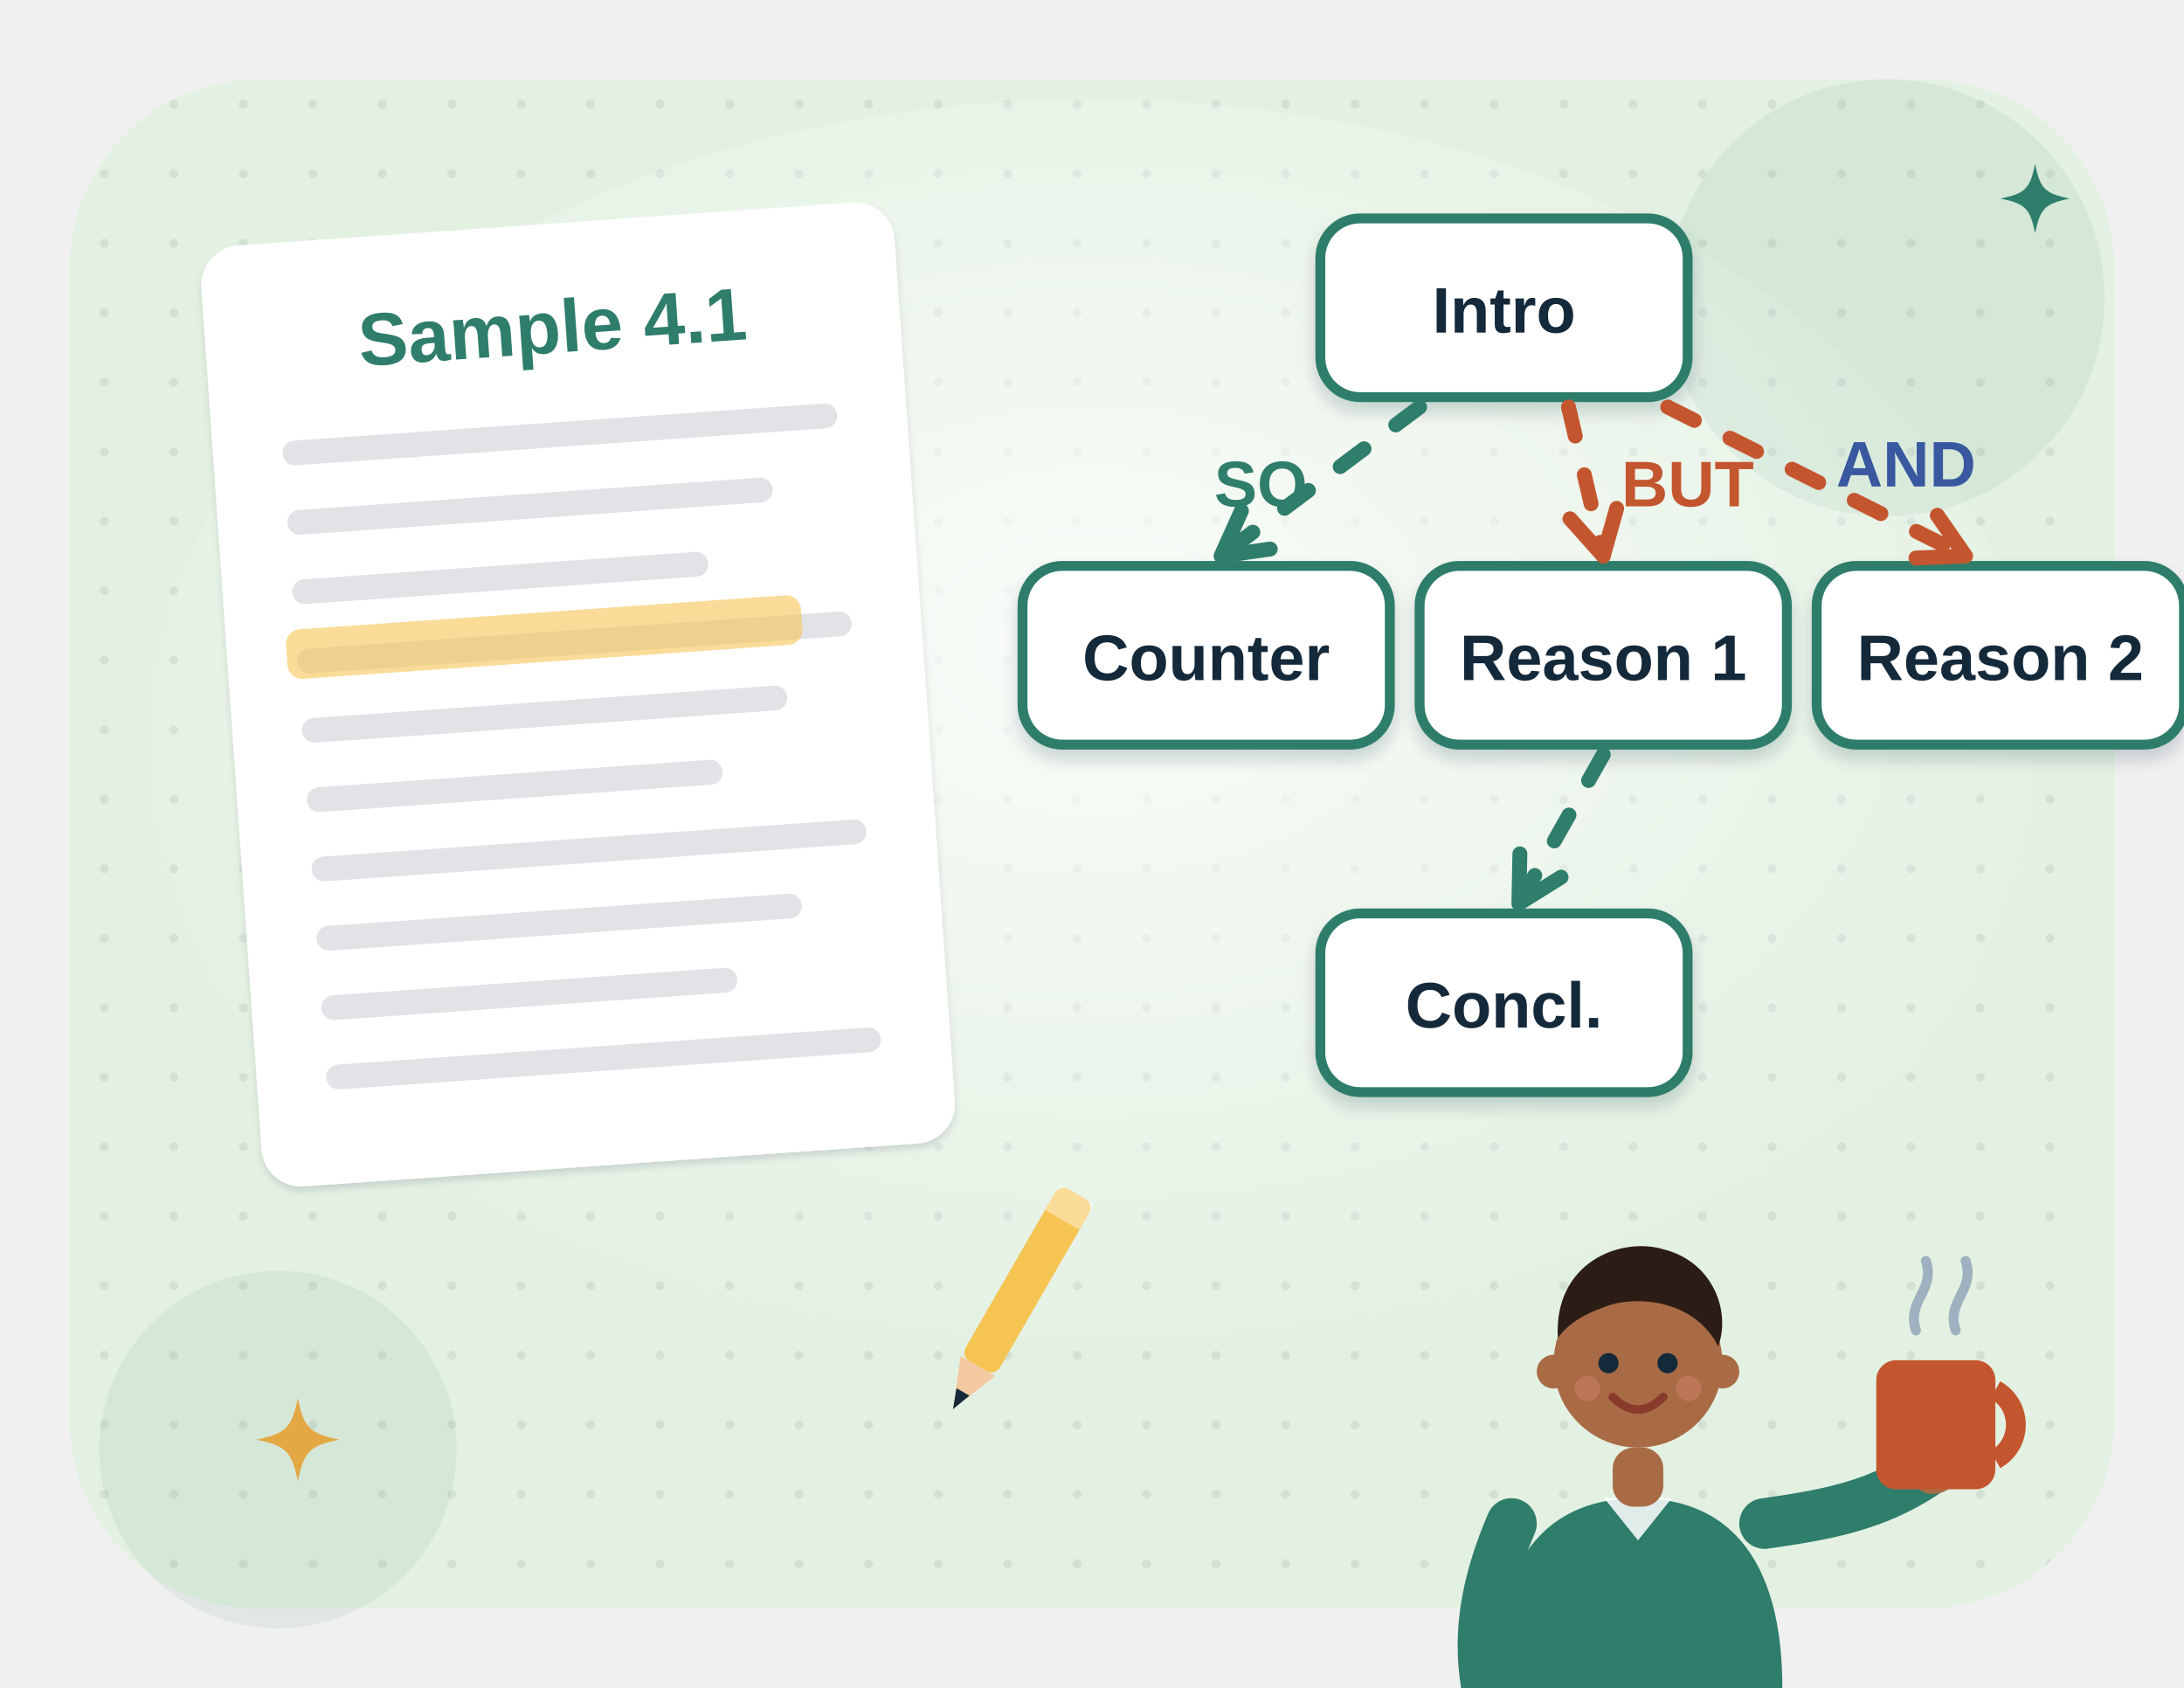
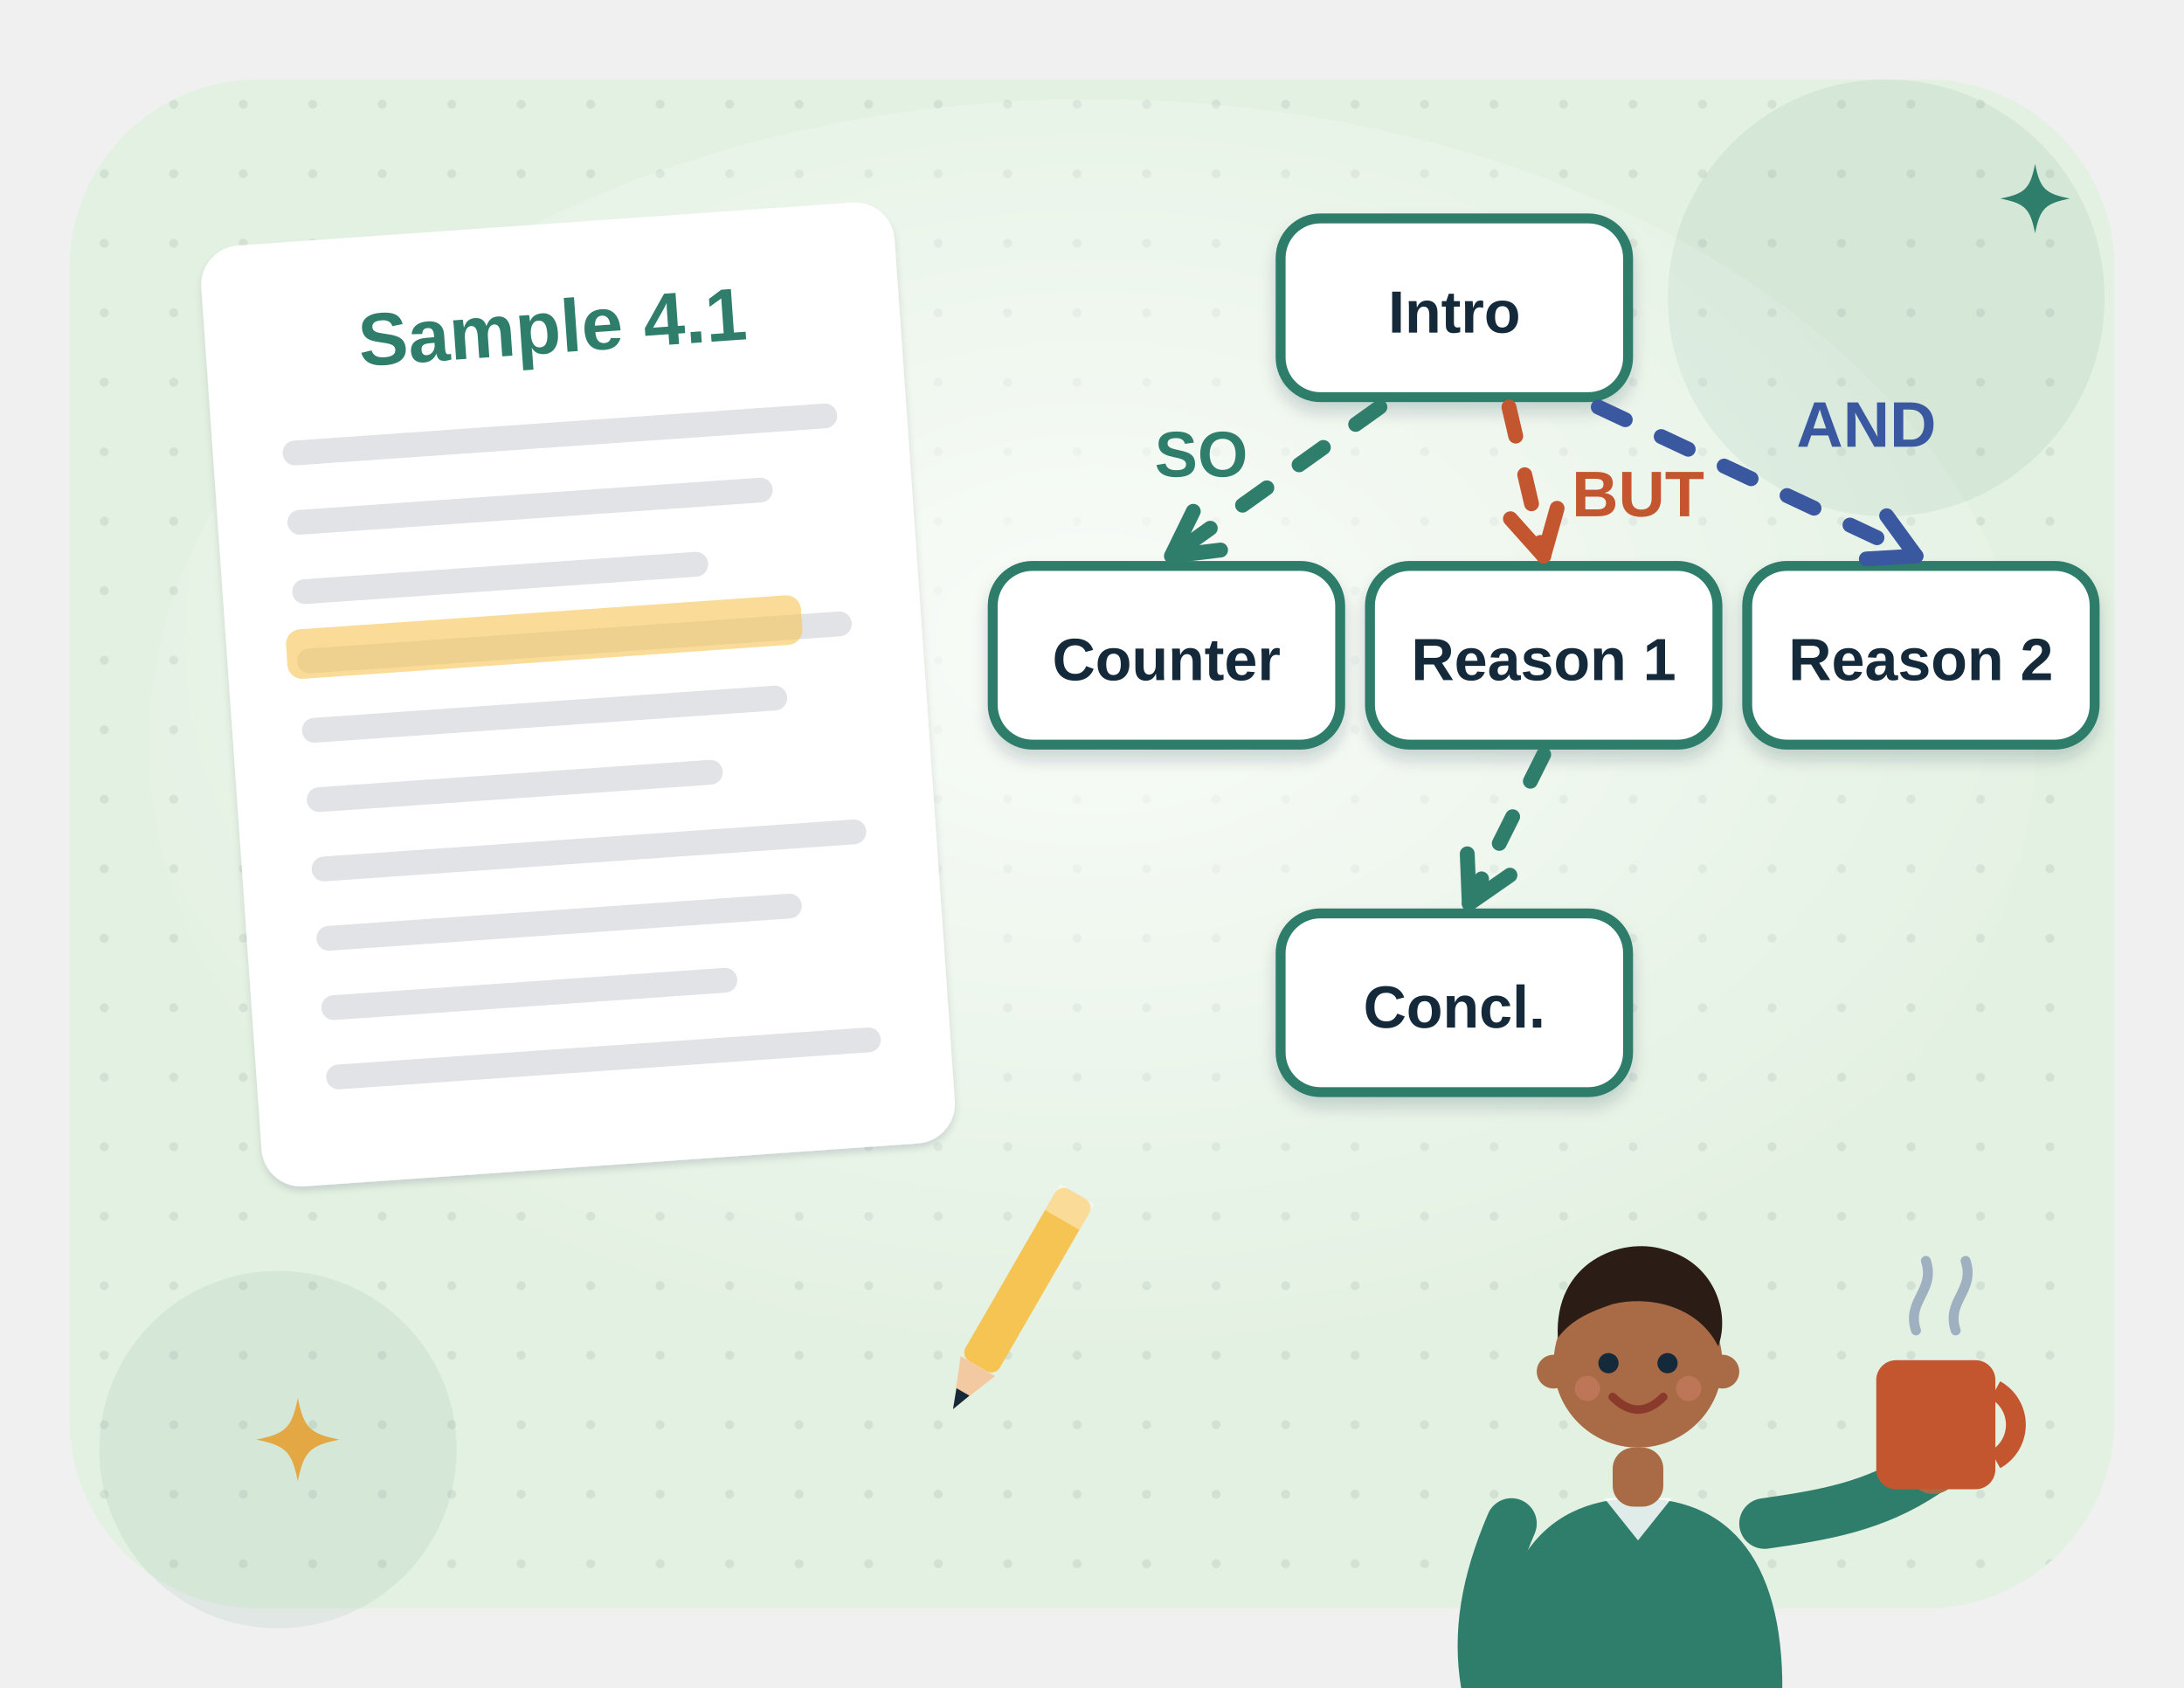
<svg xmlns="http://www.w3.org/2000/svg" viewBox="0 0 440 340" fill="none" role="img" aria-label="Integrated writing workshop homework: Sample essay 4.1 on a desk at home, with a text map of connected boxes marked SO, BUT and AND, a lamp, a mug and a student marking the thesis with a highlighter">
  <style>
.sw42-fl{animation:sw42-fl 6s ease-in-out infinite}.sw42-f2{animation-delay:-2s}.sw42-f3{animation-delay:-4s}
.sw42-tw{animation:sw42-tw 3s ease-in-out infinite;transform-box:fill-box;transform-origin:center}.sw42-t2{animation-delay:-1s}.sw42-t3{animation-delay:-2s}
.sw42-dr{stroke-dasharray:6 8;animation:sw42-dr 1.6s linear infinite}
.sw42-pu{animation:sw42-pu 2.4s ease-in-out infinite;transform-box:fill-box;transform-origin:center}
.sw42-sw{animation:sw42-sw 4s ease-in-out infinite;transform-box:fill-box;transform-origin:bottom center}
.sw42-bl{animation:sw42-bl 4.8s infinite;transform-box:fill-box;transform-origin:center}.sw42-b2{animation-delay:-1.7s}.sw42-b3{animation-delay:-3.1s}
.sw42-wv{animation:sw42-wv 2.7s ease-out infinite;transform-box:fill-box;transform-origin:left center}.sw42-w2{animation-delay:.9s}.sw42-w3{animation-delay:1.8s}
.sw42-sp{animation:sw42-sp 14s linear infinite;transform-box:fill-box;transform-origin:center}
.sw42-sea{animation:sw42-sea 5s ease-in-out infinite}.sw42-s2{animation-delay:-2.5s}
.sw42-dw{stroke-dasharray:400;animation:sw42-dw 5s ease-in-out infinite}
@keyframes sw42-fl{50%{transform:translateY(-4px)}}
@keyframes sw42-tw{0%,100%{opacity:.3;transform:scale(.65)}50%{opacity:1;transform:scale(1)}}
@keyframes sw42-dr{to{stroke-dashoffset:-28}}
@keyframes sw42-pu{0%,100%{transform:scale(1)}50%{transform:scale(1.08)}}
@keyframes sw42-sw{0%,100%{transform:rotate(-2.5deg)}50%{transform:rotate(2.5deg)}}
@keyframes sw42-bl{0%,93%,100%{transform:scaleY(1)}96%{transform:scaleY(.1)}}
@keyframes sw42-wv{0%{opacity:0;transform:scale(.6)}25%{opacity:.9}100%{opacity:0;transform:scale(1.35)}}
@keyframes sw42-sp{to{transform:rotate(360deg)}}
@keyframes sw42-sea{50%{transform:translateX(-10px)}}
@keyframes sw42-dw{0%{stroke-dashoffset:400}55%,100%{stroke-dashoffset:0}}

@media (prefers-reduced-motion: reduce){*{animation:none!important}}
</style>
  <defs>
    <filter id="sw42-sh" x="-25%" y="-25%" width="150%" height="170%">
      <feDropShadow dx="0" dy="4" stdDeviation="4" flood-color="#14293a" flood-opacity=".16" />
      <feDropShadow dx="0" dy="1" stdDeviation=".7" flood-color="#14293a" flood-opacity=".12" />
    </filter>
    <filter id="sw42-ss" x="-20%" y="-20%" width="140%" height="150%">
      <feDropShadow dx="0" dy="2" stdDeviation="1.6" flood-color="#14293a" flood-opacity=".18" />
    </filter>
    <pattern id="sw42-dots" width="14" height="14" patternUnits="userSpaceOnUse">
      <circle cx="7" cy="7" r=".9" fill="#14293a" fill-opacity=".08" />
    </pattern>
    <radialGradient id="sw42-glow" cx=".5" cy=".42" r=".55">
      <stop offset="0" stop-color="#fff" stop-opacity=".8" />
      <stop offset="1" stop-color="#fff" stop-opacity="0" />
    </radialGradient>
    <linearGradient id="sw42-sky" x1="0" y1="0" x2="0" y2="1">
      <stop offset="0" stop-color="#bfe3ef" />
      <stop offset=".6" stop-color="#e6f4f2" />
      <stop offset="1" stop-color="#fbf1dc" />
    </linearGradient>
    <linearGradient id="sw42-seag" x1="0" y1="0" x2="0" y2="1">
      <stop offset="0" stop-color="#3fa7b5" />
      <stop offset="1" stop-color="#1f6f8a" />
    </linearGradient>
    <linearGradient id="sw42-sand" x1="0" y1="0" x2="0" y2="1">
      <stop offset="0" stop-color="#f6e2b8" />
      <stop offset="1" stop-color="#e8c98d" />
    </linearGradient>
    <linearGradient id="sw42-leaf" x1="0" y1="0" x2="1" y2="1">
      <stop offset="0" stop-color="#5fae6e" />
      <stop offset="1" stop-color="#2f7d4b" />
    </linearGradient>
    <linearGradient id="sw42-blue" x1="0" y1="0" x2="1" y2="1">
      <stop offset="0" stop-color="#7fb6f0" stop-opacity=".85" />
      <stop offset=".5" stop-color="#bfe0ff" stop-opacity=".55" />
      <stop offset="1" stop-color="#4d89cc" stop-opacity=".8" />
    </linearGradient>
  </defs>
  <rect x="14" y="16" width="412" height="308" rx="38" fill="#e3f1e2" />
  <rect x="14" y="16" width="412" height="308" rx="38" fill="url(#sw42-dots)" />
  <ellipse cx="220" cy="150" rx="190" ry="130" fill="url(#sw42-glow)" />
  <circle cx="380" cy="60" r="44" fill="#2f7d6b" opacity=".08" />
  <circle cx="56" cy="292" r="36" fill="#2f7d6b" opacity=".08" />
  <g transform="translate(40 50) rotate(-4)">
    <rect width="140" height="190" rx="8" fill="#fff" filter="url(#sw42-sh)" />
    <text x="70" y="26" font-family="Manrope, Arial, sans-serif" font-size="15" font-weight="800" fill="#2f7d6b" text-anchor="middle">Sample 4.1</text>
    <rect x="14" y="40" width="112" height="5" rx="2.5" fill="#14293a" opacity=".13" />
    <rect x="14" y="54" width="98" height="5" rx="2.5" fill="#14293a" opacity=".13" />
    <rect x="14" y="68" width="84" height="5" rx="2.5" fill="#14293a" opacity=".13" />
    <rect x="14" y="82" width="112" height="5" rx="2.5" fill="#14293a" opacity=".13" />
    <rect x="14" y="96" width="98" height="5" rx="2.5" fill="#14293a" opacity=".13" />
    <rect x="14" y="110" width="84" height="5" rx="2.5" fill="#14293a" opacity=".13" />
    <rect x="14" y="124" width="112" height="5" rx="2.5" fill="#14293a" opacity=".13" />
    <rect x="14" y="138" width="98" height="5" rx="2.5" fill="#14293a" opacity=".13" />
    <rect x="14" y="152" width="84" height="5" rx="2.5" fill="#14293a" opacity=".13" />
    <rect x="14" y="166" width="112" height="5" rx="2.5" fill="#14293a" opacity=".13" />
    <rect x="12" y="78" width="104" height="10" rx="3" fill="#f6c453" opacity=".6" />
  </g>
  <g transform="translate(206 44)">
-     <rect x="60" y="0" width="74" height="36" rx="8" fill="#fff" stroke="#2f7d6b" stroke-width="2" filter="url(#sw42-ss)" />
-     <text x="97" y="23" font-family="Manrope, Arial, sans-serif" font-size="13" font-weight="800" fill="#14293a" text-anchor="middle">Intro</text>
-     <rect x="0" y="70" width="74" height="36" rx="8" fill="#fff" stroke="#2f7d6b" stroke-width="2" filter="url(#sw42-ss)" />
-     <text x="37" y="93" font-family="Manrope, Arial, sans-serif" font-size="13" font-weight="800" fill="#14293a" text-anchor="middle">Counter</text>
-     <rect x="80" y="70" width="74" height="36" rx="8" fill="#fff" stroke="#2f7d6b" stroke-width="2" filter="url(#sw42-ss)" />
-     <text x="117" y="93" font-family="Manrope, Arial, sans-serif" font-size="13" font-weight="800" fill="#14293a" text-anchor="middle">Reason 1</text>
-     <rect x="160" y="70" width="74" height="36" rx="8" fill="#fff" stroke="#2f7d6b" stroke-width="2" filter="url(#sw42-ss)" />
-     <text x="197" y="93" font-family="Manrope, Arial, sans-serif" font-size="13" font-weight="800" fill="#14293a" text-anchor="middle">Reason 2</text>
-     <rect x="60" y="140" width="74" height="36" rx="8" fill="#fff" stroke="#2f7d6b" stroke-width="2" filter="url(#sw42-ss)" />
-     <text x="97" y="163" font-family="Manrope, Arial, sans-serif" font-size="13" font-weight="800" fill="#14293a" text-anchor="middle">Concl.</text>
-     <path class="sw42-dr" d="M80.0 38.0L40.0 68.0" stroke="#2f7d6b" stroke-width="3" stroke-linecap="round" />
-     <path d="M44.1 58.9L40.0 68.0L49.9 66.6" stroke="#2f7d6b" stroke-width="3" fill="none" stroke-linecap="round" stroke-linejoin="round" />
-     <path class="sw42-dr" d="M110.0 38.0L117.0 68.0" stroke="#c4562f" stroke-width="3" stroke-linecap="round" />
-     <path d="M110.3 60.5L117.0 68.0L119.7 58.4" stroke="#c4562f" stroke-width="3" fill="none" stroke-linecap="round" stroke-linejoin="round" />
-     <path class="sw42-dr" d="M130.0 38.0L190.0 68.0" stroke="#c4562f" stroke-width="3" stroke-linecap="round" />
-     <path d="M180.0 68.4L190.0 68.0L184.3 59.8" stroke="#c4562f" stroke-width="3" fill="none" stroke-linecap="round" stroke-linejoin="round" />
-     <path class="sw42-dr" d="M117.0 108.0L100.0 138.0" stroke="#2f7d6b" stroke-width="3" stroke-linecap="round" />
-     <path d="M100.2 128.0L100.0 138.0L108.5 132.7" stroke="#2f7d6b" stroke-width="3" fill="none" stroke-linecap="round" stroke-linejoin="round" />
-     <text x="48" y="58" font-family="Manrope, Arial, sans-serif" font-size="13" font-weight="800" fill="#2f7d6b" text-anchor="middle">SO</text>
-     <text x="134" y="58" font-family="Manrope, Arial, sans-serif" font-size="13" font-weight="800" fill="#c4562f" text-anchor="middle">BUT</text>
-     <text x="178" y="54" font-family="Manrope, Arial, sans-serif" font-size="13" font-weight="800" fill="#3a58a0" text-anchor="middle">AND</text>
+     <rect x="52" y="0" width="70" height="36" rx="8" fill="#fff" stroke="#2f7d6b" stroke-width="2" filter="url(#sw42-ss)" />
+     <text x="87" y="23" font-family="Manrope, Arial, sans-serif" font-size="12" font-weight="800" fill="#14293a" text-anchor="middle">Intro</text>
+     <rect x="-6" y="70" width="70" height="36" rx="8" fill="#fff" stroke="#2f7d6b" stroke-width="2" filter="url(#sw42-ss)" />
+     <text x="29" y="93" font-family="Manrope, Arial, sans-serif" font-size="12" font-weight="800" fill="#14293a" text-anchor="middle">Counter</text>
+     <rect x="70" y="70" width="70" height="36" rx="8" fill="#fff" stroke="#2f7d6b" stroke-width="2" filter="url(#sw42-ss)" />
+     <text x="105" y="93" font-family="Manrope, Arial, sans-serif" font-size="12" font-weight="800" fill="#14293a" text-anchor="middle">Reason 1</text>
+     <rect x="146" y="70" width="70" height="36" rx="8" fill="#fff" stroke="#2f7d6b" stroke-width="2" filter="url(#sw42-ss)" />
+     <text x="181" y="93" font-family="Manrope, Arial, sans-serif" font-size="12" font-weight="800" fill="#14293a" text-anchor="middle">Reason 2</text>
+     <rect x="52" y="140" width="70" height="36" rx="8" fill="#fff" stroke="#2f7d6b" stroke-width="2" filter="url(#sw42-ss)" />
+     <text x="87" y="163" font-family="Manrope, Arial, sans-serif" font-size="12" font-weight="800" fill="#14293a" text-anchor="middle">Concl.</text>
+     <path class="sw42-dr" d="M72.0 38.0L30.0 68.0" stroke="#2f7d6b" stroke-width="3" stroke-linecap="round" />
+     <path d="M34.4 59.0L30.0 68.0L39.9 66.8" stroke="#2f7d6b" stroke-width="3" fill="none" stroke-linecap="round" stroke-linejoin="round" />
+     <path class="sw42-dr" d="M98.0 38.0L105.0 68.0" stroke="#c4562f" stroke-width="3" stroke-linecap="round" />
+     <path d="M98.3 60.5L105.0 68.0L107.7 58.4" stroke="#c4562f" stroke-width="3" fill="none" stroke-linecap="round" stroke-linejoin="round" />
+     <path class="sw42-dr" d="M116.0 38.0L180.0 68.0" stroke="#3a58a0" stroke-width="3" stroke-linecap="round" />
+     <path d="M170.0 68.6L180.0 68.0L174.1 59.9" stroke="#3a58a0" stroke-width="3" fill="none" stroke-linecap="round" stroke-linejoin="round" />
+     <path class="sw42-dr" d="M105.0 108.0L90.0 138.0" stroke="#2f7d6b" stroke-width="3" stroke-linecap="round" />
+     <path d="M89.6 128.0L90.0 138.0L98.2 132.3" stroke="#2f7d6b" stroke-width="3" fill="none" stroke-linecap="round" stroke-linejoin="round" />
+     <text x="36" y="52" font-family="Manrope, Arial, sans-serif" font-size="13" font-weight="800" fill="#2f7d6b" text-anchor="middle">SO</text>
+     <text x="124" y="60" font-family="Manrope, Arial, sans-serif" font-size="13" font-weight="800" fill="#c4562f" text-anchor="middle">BUT</text>
+     <text x="170" y="46" font-family="Manrope, Arial, sans-serif" font-size="13" font-weight="800" fill="#3a58a0" text-anchor="middle">AND</text>
  </g>
  <g transform="translate(330 312) scale(0.85)">
    <path d="M-34 40C-36 6-24-12 0-12 24-12 36 6 34 40z" fill="#2f7d6b" />
    <path d="M-8-12l8 10 8-10" fill="#fff" opacity=".85" />
    <path d="M-30-6c-6 14-8 26-6 38" stroke="#2f7d6b" stroke-width="12" stroke-linecap="round" />
    <path d="M30-6c14-2 26-4 38-12" stroke="#2f7d6b" stroke-width="12" stroke-linecap="round" />
    <circle cx="70" cy="-19" r="6" fill="#a86b45" />
    <rect x="-6" y="-24" width="12" height="14" rx="5" fill="#a86b45" />
    <g transform="translate(0 -44)">
      <circle r="20" fill="#a86b45" />
      <circle cx="-20" cy="2" r="4" fill="#a86b45" />
      <circle cx="20" cy="2" r="4" fill="#a86b45" />
      <path d="M-19-6C-20-24-4-30 6-27 18-24 22-12 19-4 14-14 2-16-6-14-12-12-16-10-19-6z" fill="#2b1d16" />
      <g class="sw42-bl sw42-b2">
        <circle cx="-7" cy="0" r="2.4" fill="#14293a" />
        <circle cx="7" cy="0" r="2.4" fill="#14293a" />
      </g>
      <circle cx="-12" cy="6" r="3" fill="#e88a7a" opacity=".35" />
      <circle cx="12" cy="6" r="3" fill="#e88a7a" opacity=".35" />
      <path d="M-6 8q6 6 12 0" stroke="#8a3a2a" stroke-width="2" stroke-linecap="round" fill="none" />
    </g>
  </g>
  <g transform="translate(390 296)">
    <rect x="-12" y="-22" width="24" height="26" rx="4" fill="#c4562f" />
    <path d="M12-16a8 8 0 0 1 0 14" stroke="#c4562f" stroke-width="4" fill="none" />
    <path class="sw42-fl" d="M-4-28c-2-6 4-8 2-14M4-28c-2-6 4-8 2-14" stroke="#9fb0c0" stroke-width="2" fill="none" stroke-linecap="round" />
  </g>
  <g transform="translate(200 270) rotate(30) scale(1)">
    <rect x="-4" y="-34" width="8" height="40" rx="2" fill="#f6c453" />
    <path d="M-4 6h8l-4 10z" fill="#f2c9a0" />
    <path d="M-1.5 12h3l-1.5 4z" fill="#14293a" />
    <rect x="-4" y="-34" width="8" height="6" fill="#fff" opacity=".4" />
  </g>
  <g transform="translate(60 290) scale(1.2)">
    <path class="sw42-tw sw42-t2" d="M0-7C1-2 2-1 7 0 2 1 1 2 0 7-1 2-2 1-7 0-2-1-1-2 0-7z" fill="#e3a843" />
  </g>
  <g transform="translate(410 40) scale(1)">
    <path class="sw42-tw sw42-t3" d="M0-7C1-2 2-1 7 0 2 1 1 2 0 7-1 2-2 1-7 0-2-1-1-2 0-7z" fill="#2f7d6b" />
  </g>
</svg>
